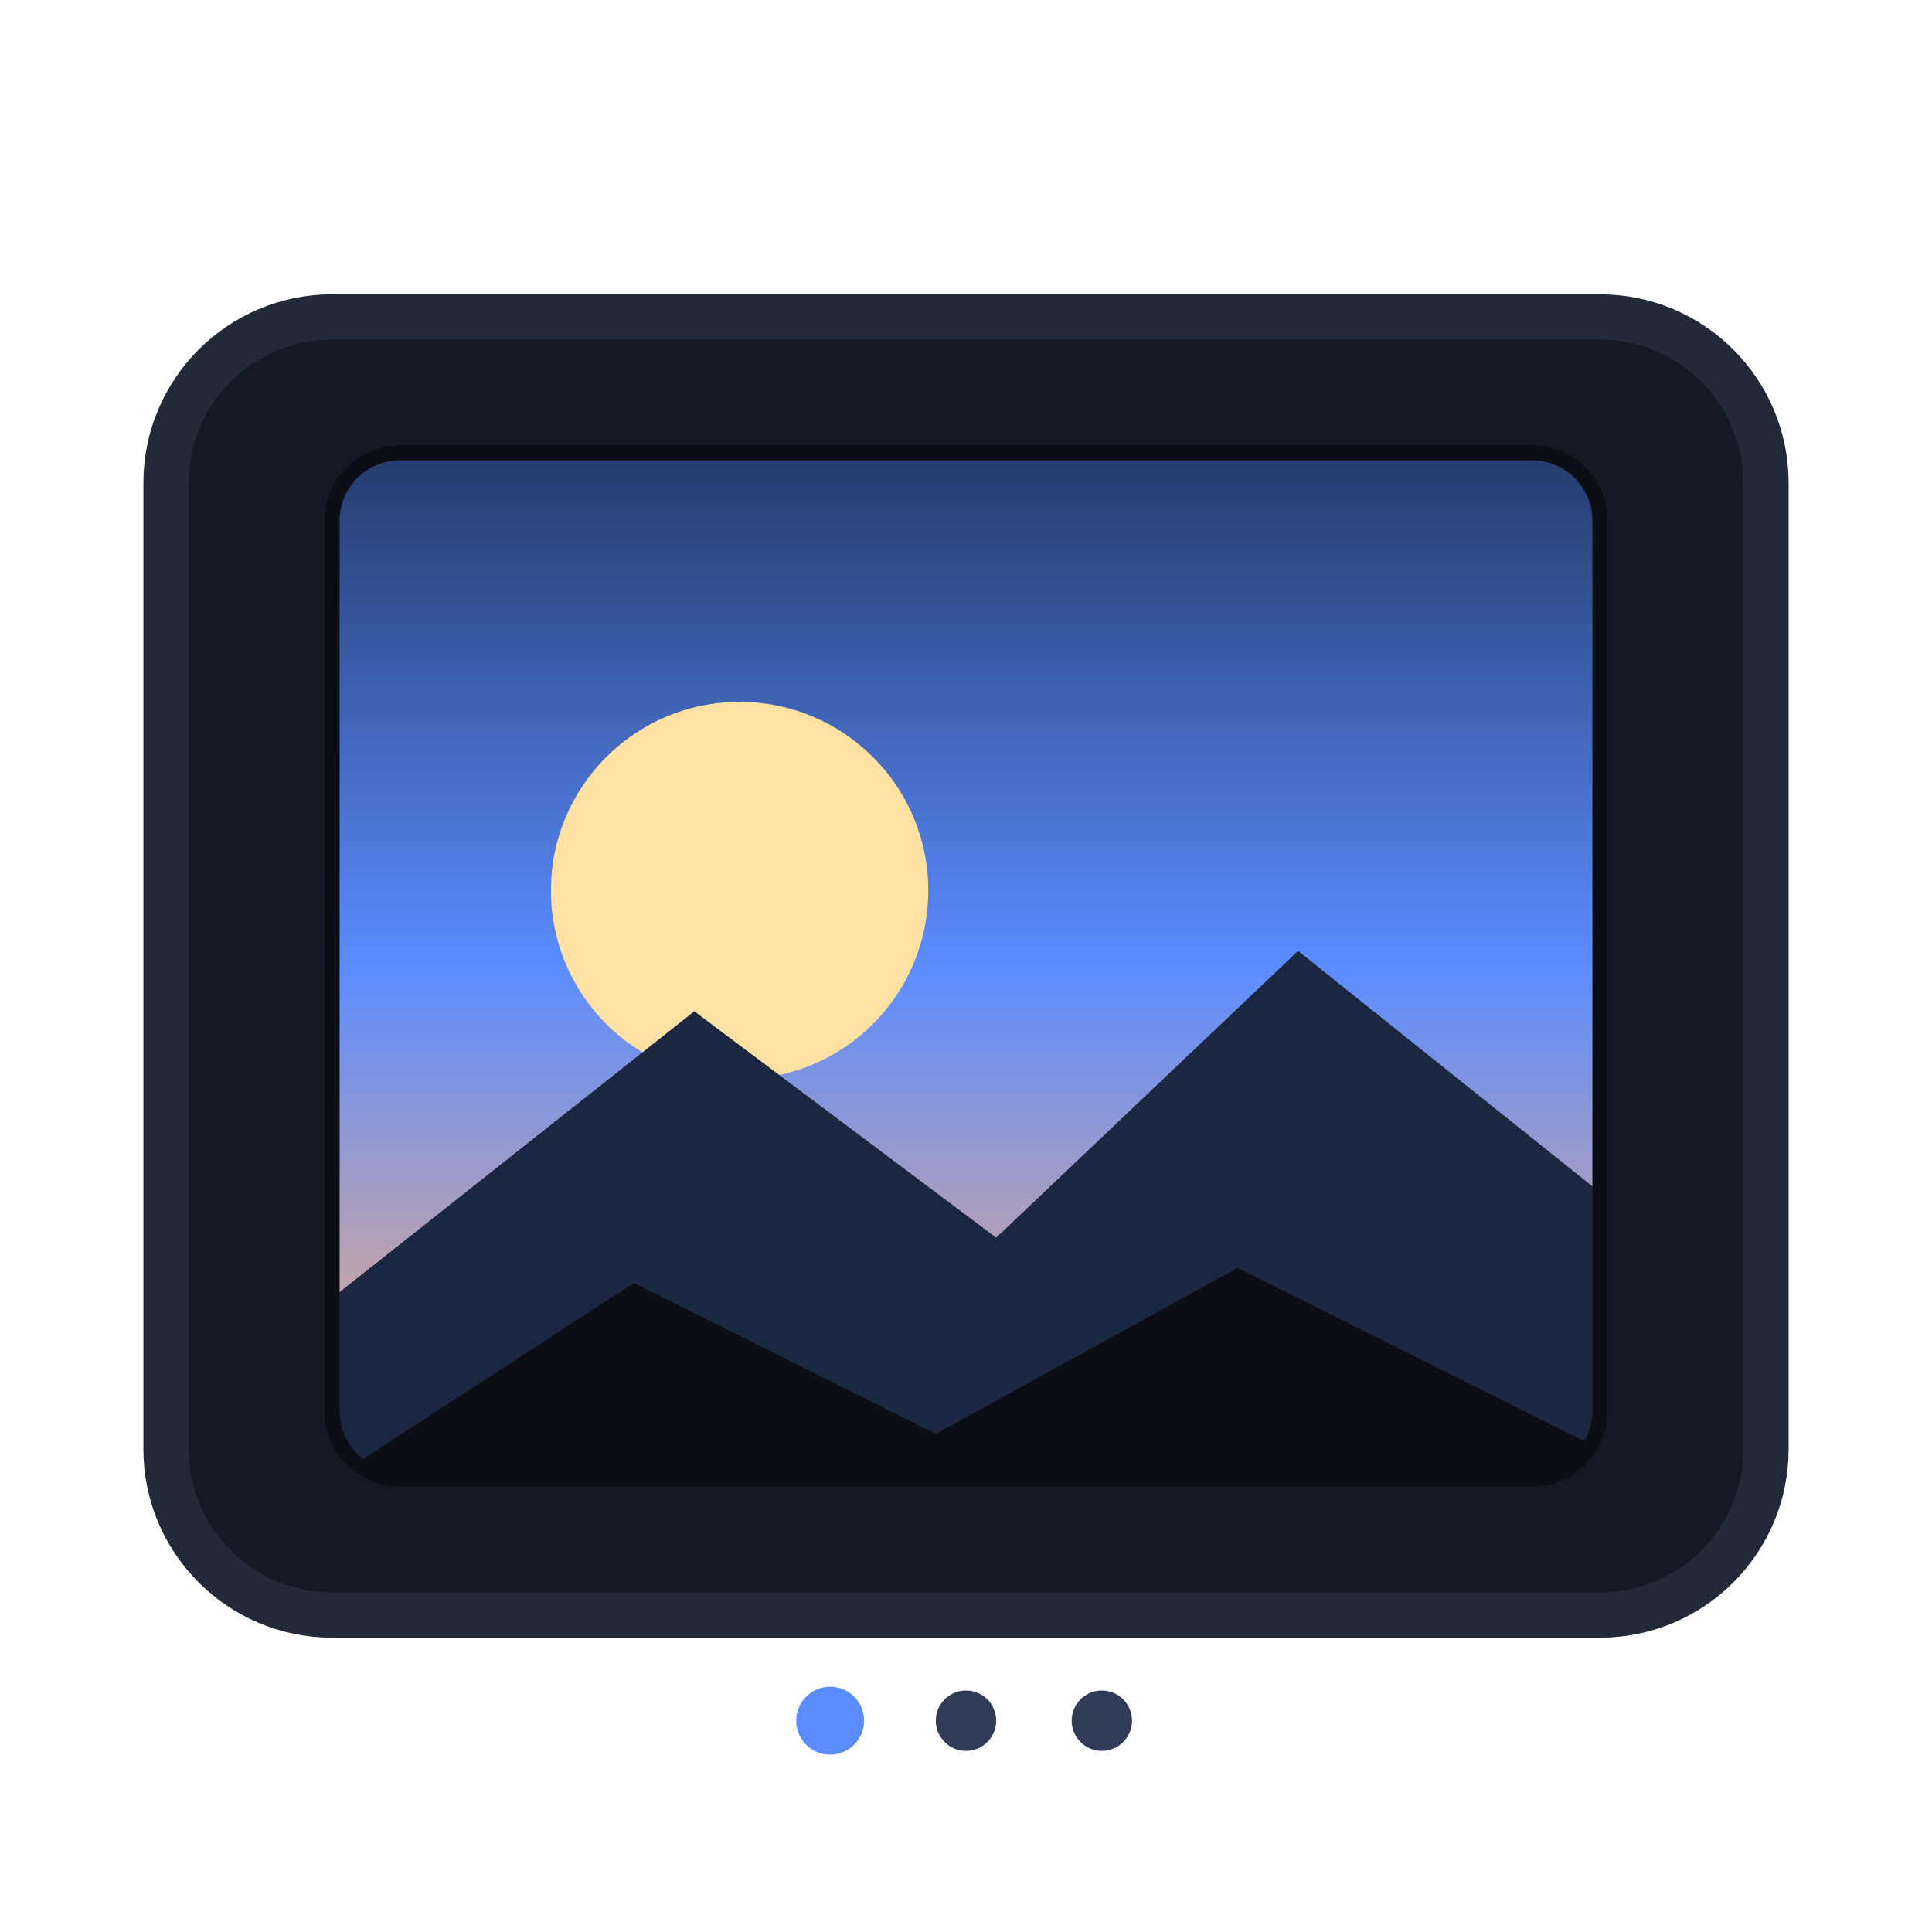
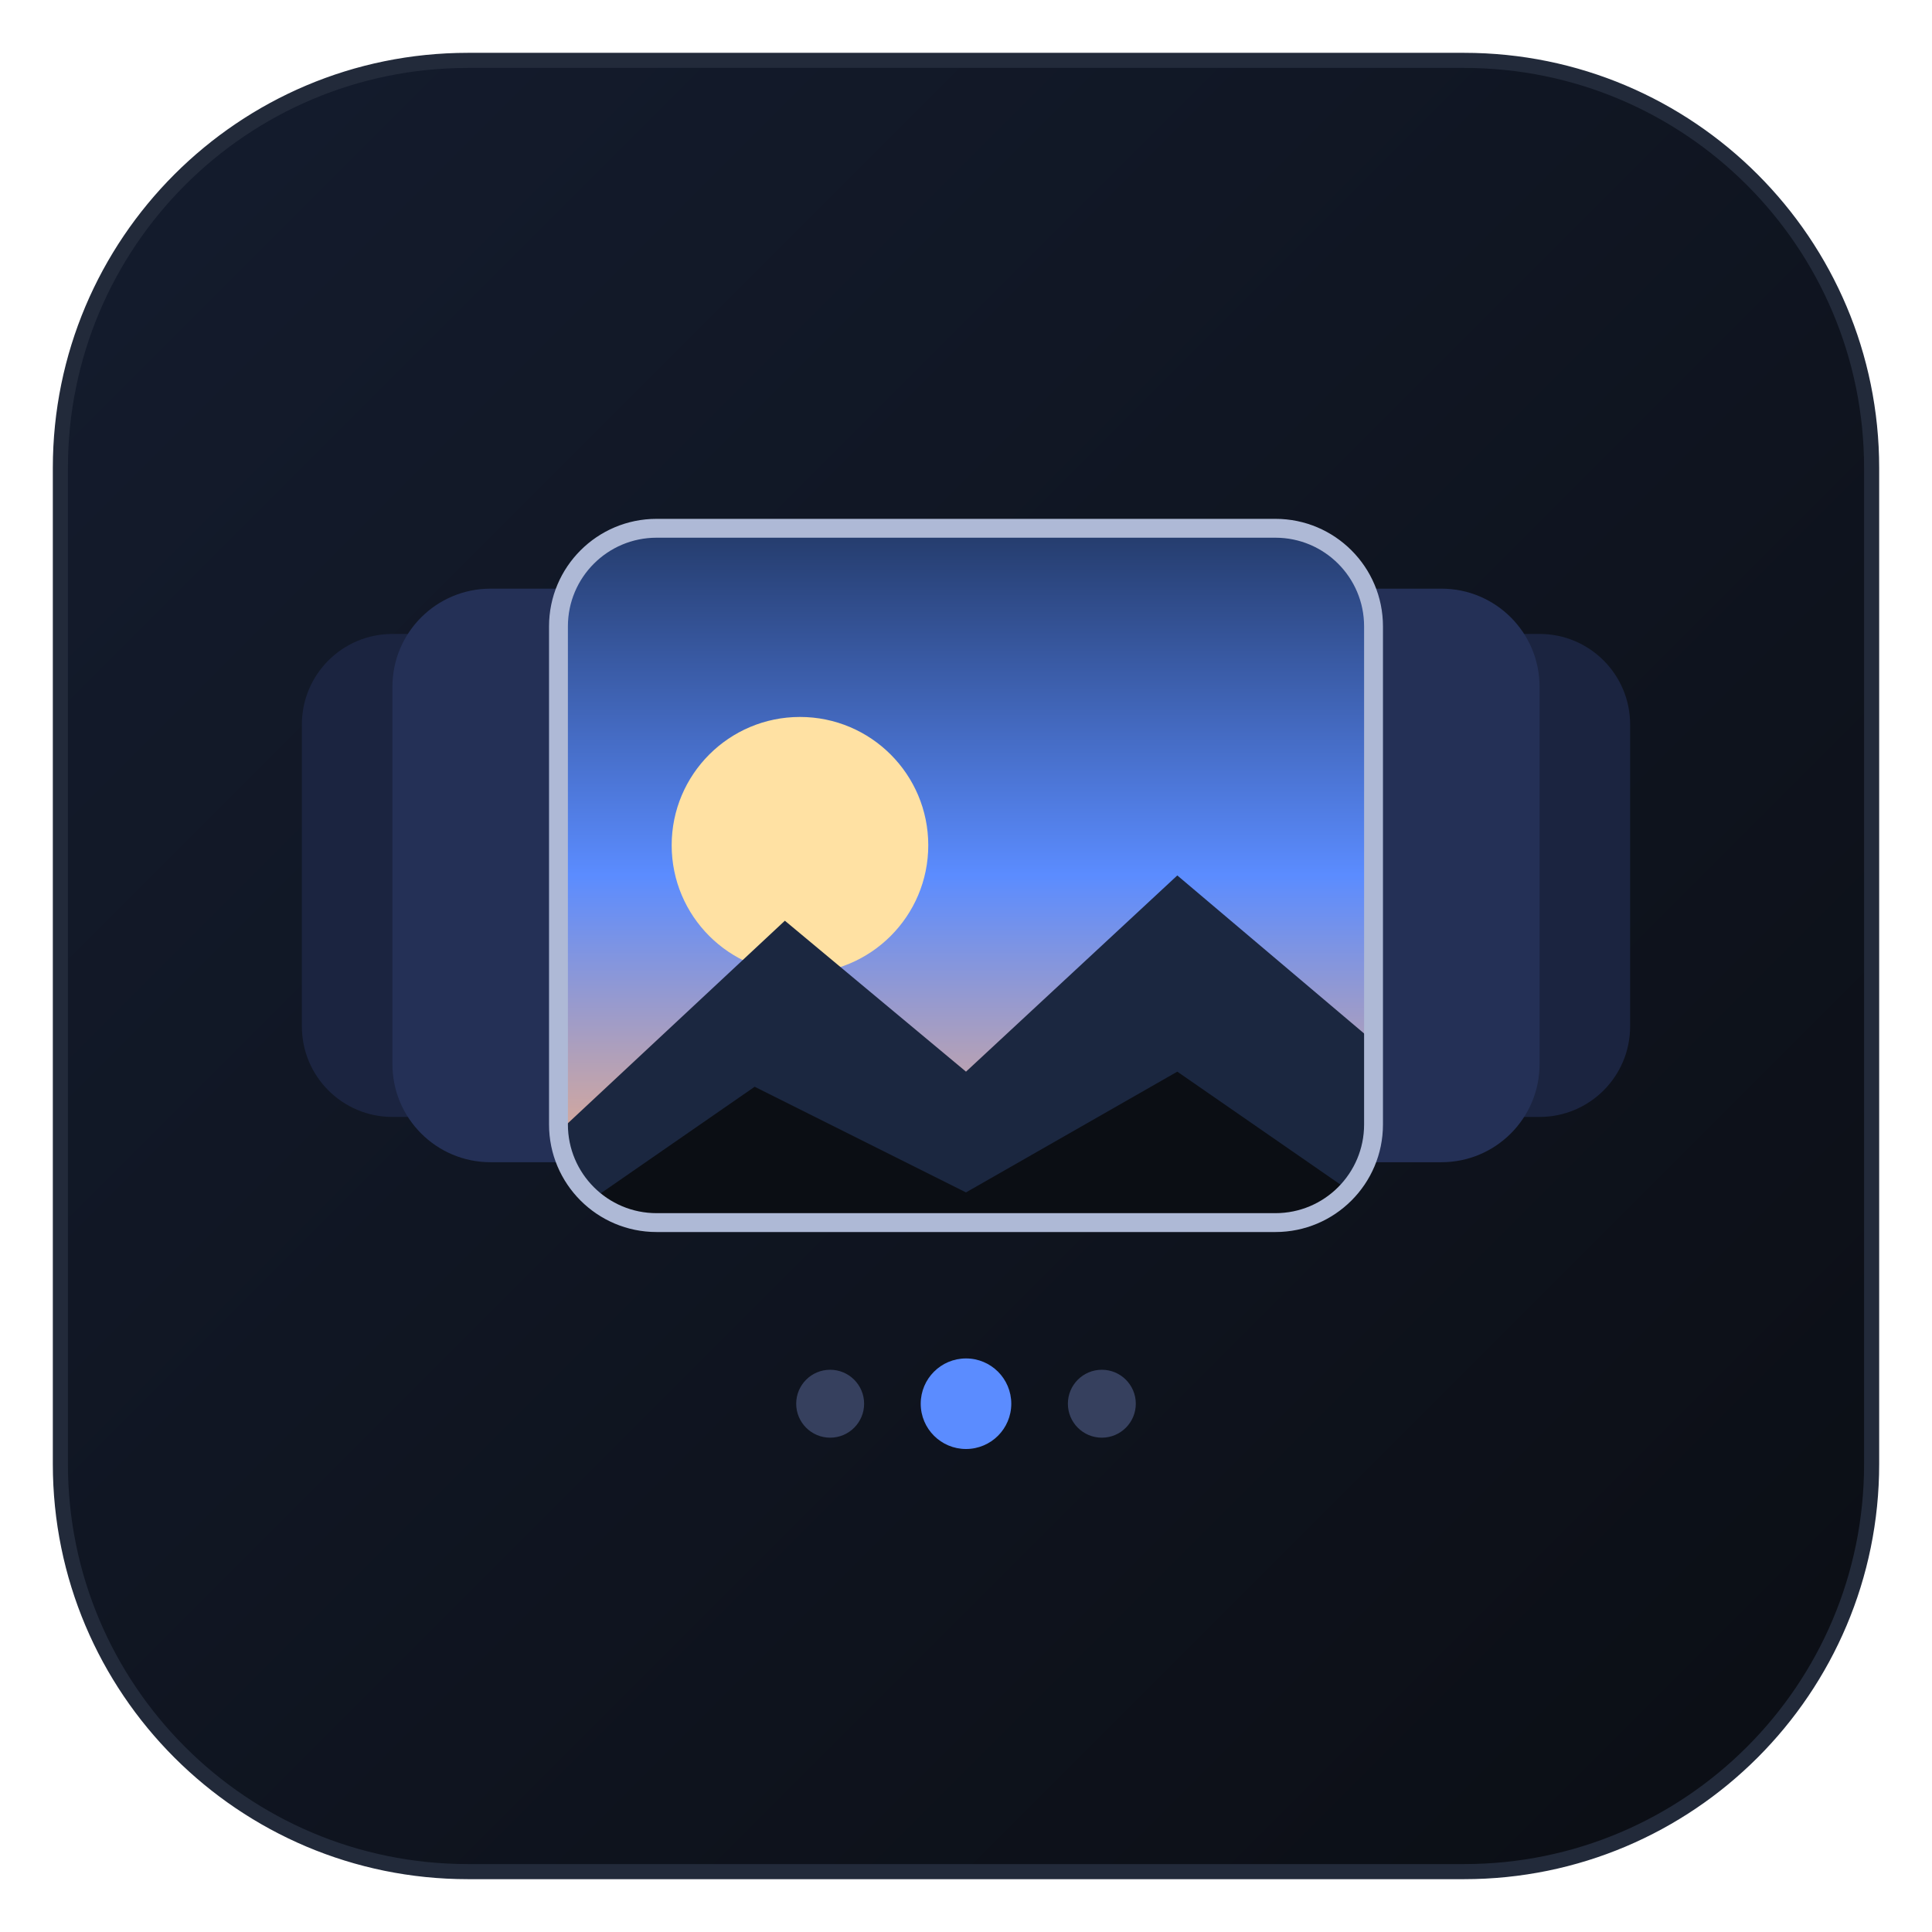
- <svg xmlns="http://www.w3.org/2000/svg" viewBox="0 0 256 256" width="256" height="256" role="img" aria-label="Memento">
+ <svg xmlns="http://www.w3.org/2000/svg" viewBox="0 0 256 256" width="256" height="256" role="img" aria-label="Slyde">
  <defs>
+     <linearGradient id="tile" x1="0" y1="0" x2="1" y2="1">
+       <stop offset="0" stop-color="#141c2e" />
+       <stop offset="1" stop-color="#0b0e14" />
+     </linearGradient>
    <linearGradient id="sky" x1="0" y1="0" x2="0" y2="1">
      <stop offset="0" stop-color="#243b6b" />
      <stop offset="0.5" stop-color="#5b8cff" />
      <stop offset="1" stop-color="#ffb27a" />
    </linearGradient>
-     <clipPath id="screen">
-       <rect x="44" y="60" width="168" height="136" rx="9" />
+     <clipPath id="photo">
+       <rect x="74" y="70" width="108" height="92" rx="13" />
    </clipPath>
  </defs>
-   <rect x="22" y="42" width="212" height="172" rx="22" fill="#141925" stroke="#222a3a" stroke-width="6" />
-   <g clip-path="url(#screen)">
-     <rect x="44" y="60" width="168" height="136" fill="url(#sky)" />
-     <circle cx="98" cy="118" r="25" fill="#ffe1a3" />
-     <path d="M44 172 L92 134 L132 164 L172 126 L212 158 L212 196 L44 196 Z" fill="#1b2740" />
-     <path d="M44 196 L84 170 L124 190 L164 168 L212 192 L212 196 Z" fill="#0b0e14" />
+   <rect x="8" y="8" width="240" height="240" rx="54" fill="url(#tile)" stroke="#222a3a" stroke-width="2" />
+   <rect x="40" y="84" width="100" height="64" rx="12" fill="#1b2440" />
+   <rect x="116" y="84" width="100" height="64" rx="12" fill="#1b2440" />
+   <rect x="52" y="78" width="152" height="76" rx="13" fill="#243056" />
+   <g clip-path="url(#photo)">
+     <rect x="74" y="70" width="108" height="92" fill="url(#sky)" />
+     <circle cx="106" cy="112" r="17" fill="#ffe1a3" />
+     <path d="M74 150 L104 122 L128 142 L156 116 L182 138 L182 162 L74 162 Z" fill="#1b2740" />
+     <path d="M74 162 L100 144 L128 158 L156 142 L182 160 L182 162 Z" fill="#0b0e14" />
  </g>
-   <rect x="44" y="60" width="168" height="136" rx="9" fill="none" stroke="#0b0e14" stroke-width="2" />
-   <g>
-     <circle cx="110" cy="228" r="4.5" fill="#5b8cff" />
-     <circle cx="128" cy="228" r="4" fill="#2f3b57" />
-     <circle cx="146" cy="228" r="4" fill="#2f3b57" />
-   </g>
+   <rect x="74" y="70" width="108" height="92" rx="13" fill="none" stroke="#aeb9d6" stroke-width="2.5" />
+   <circle cx="110" cy="186" r="4.5" fill="#36405e" />
+   <circle cx="128" cy="186" r="6" fill="#5b8cff" />
+   <circle cx="146" cy="186" r="4.5" fill="#36405e" />
</svg>
